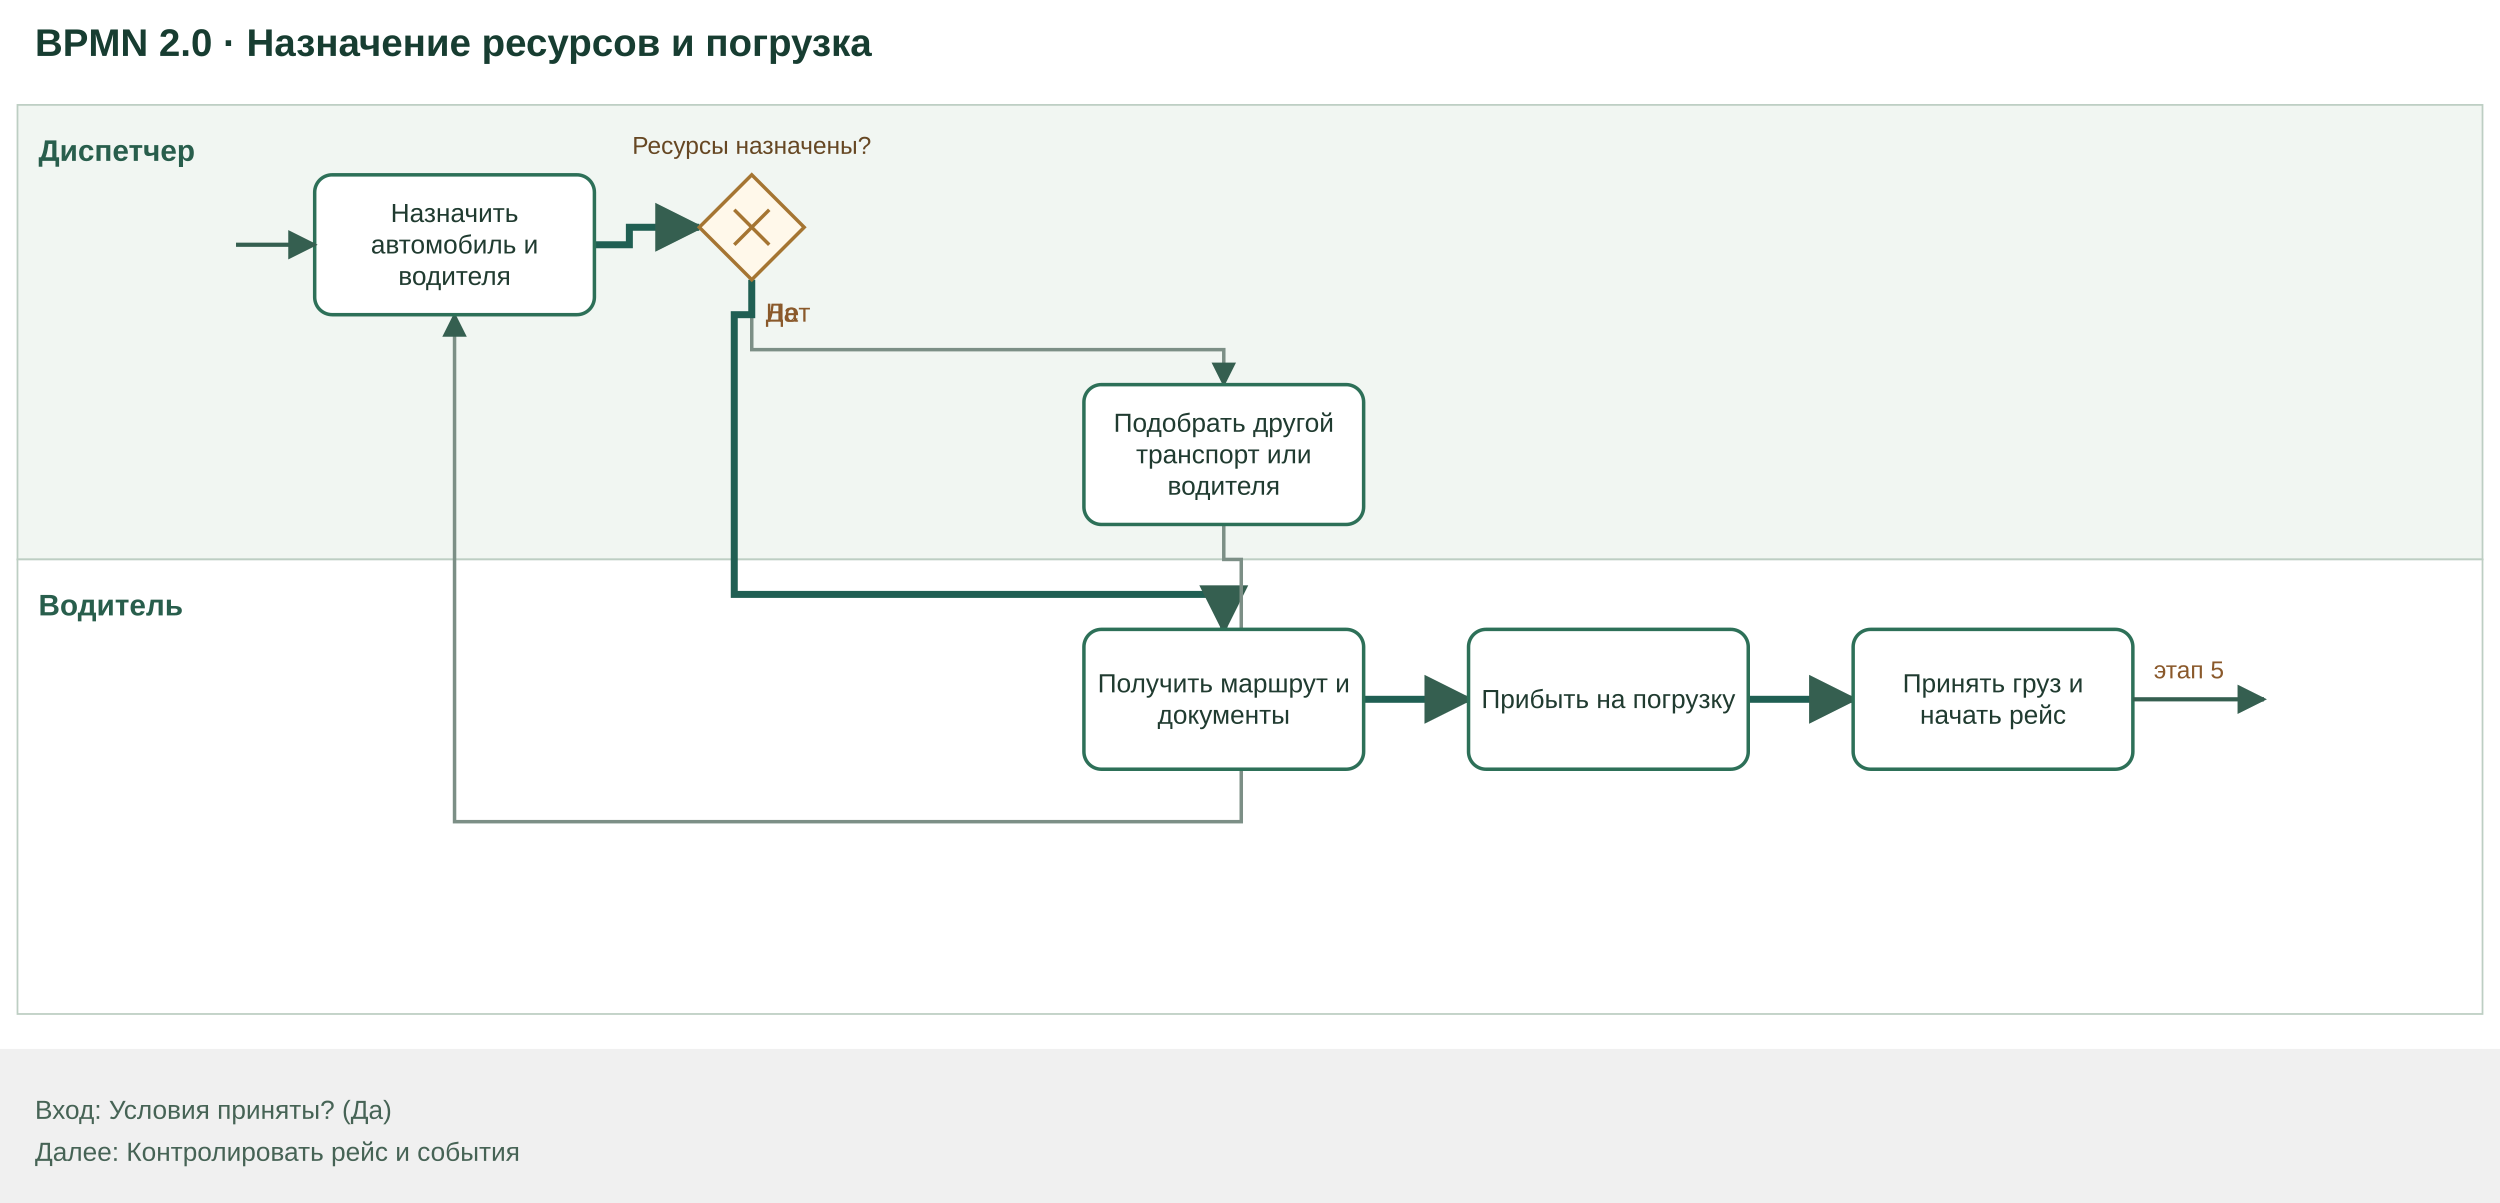
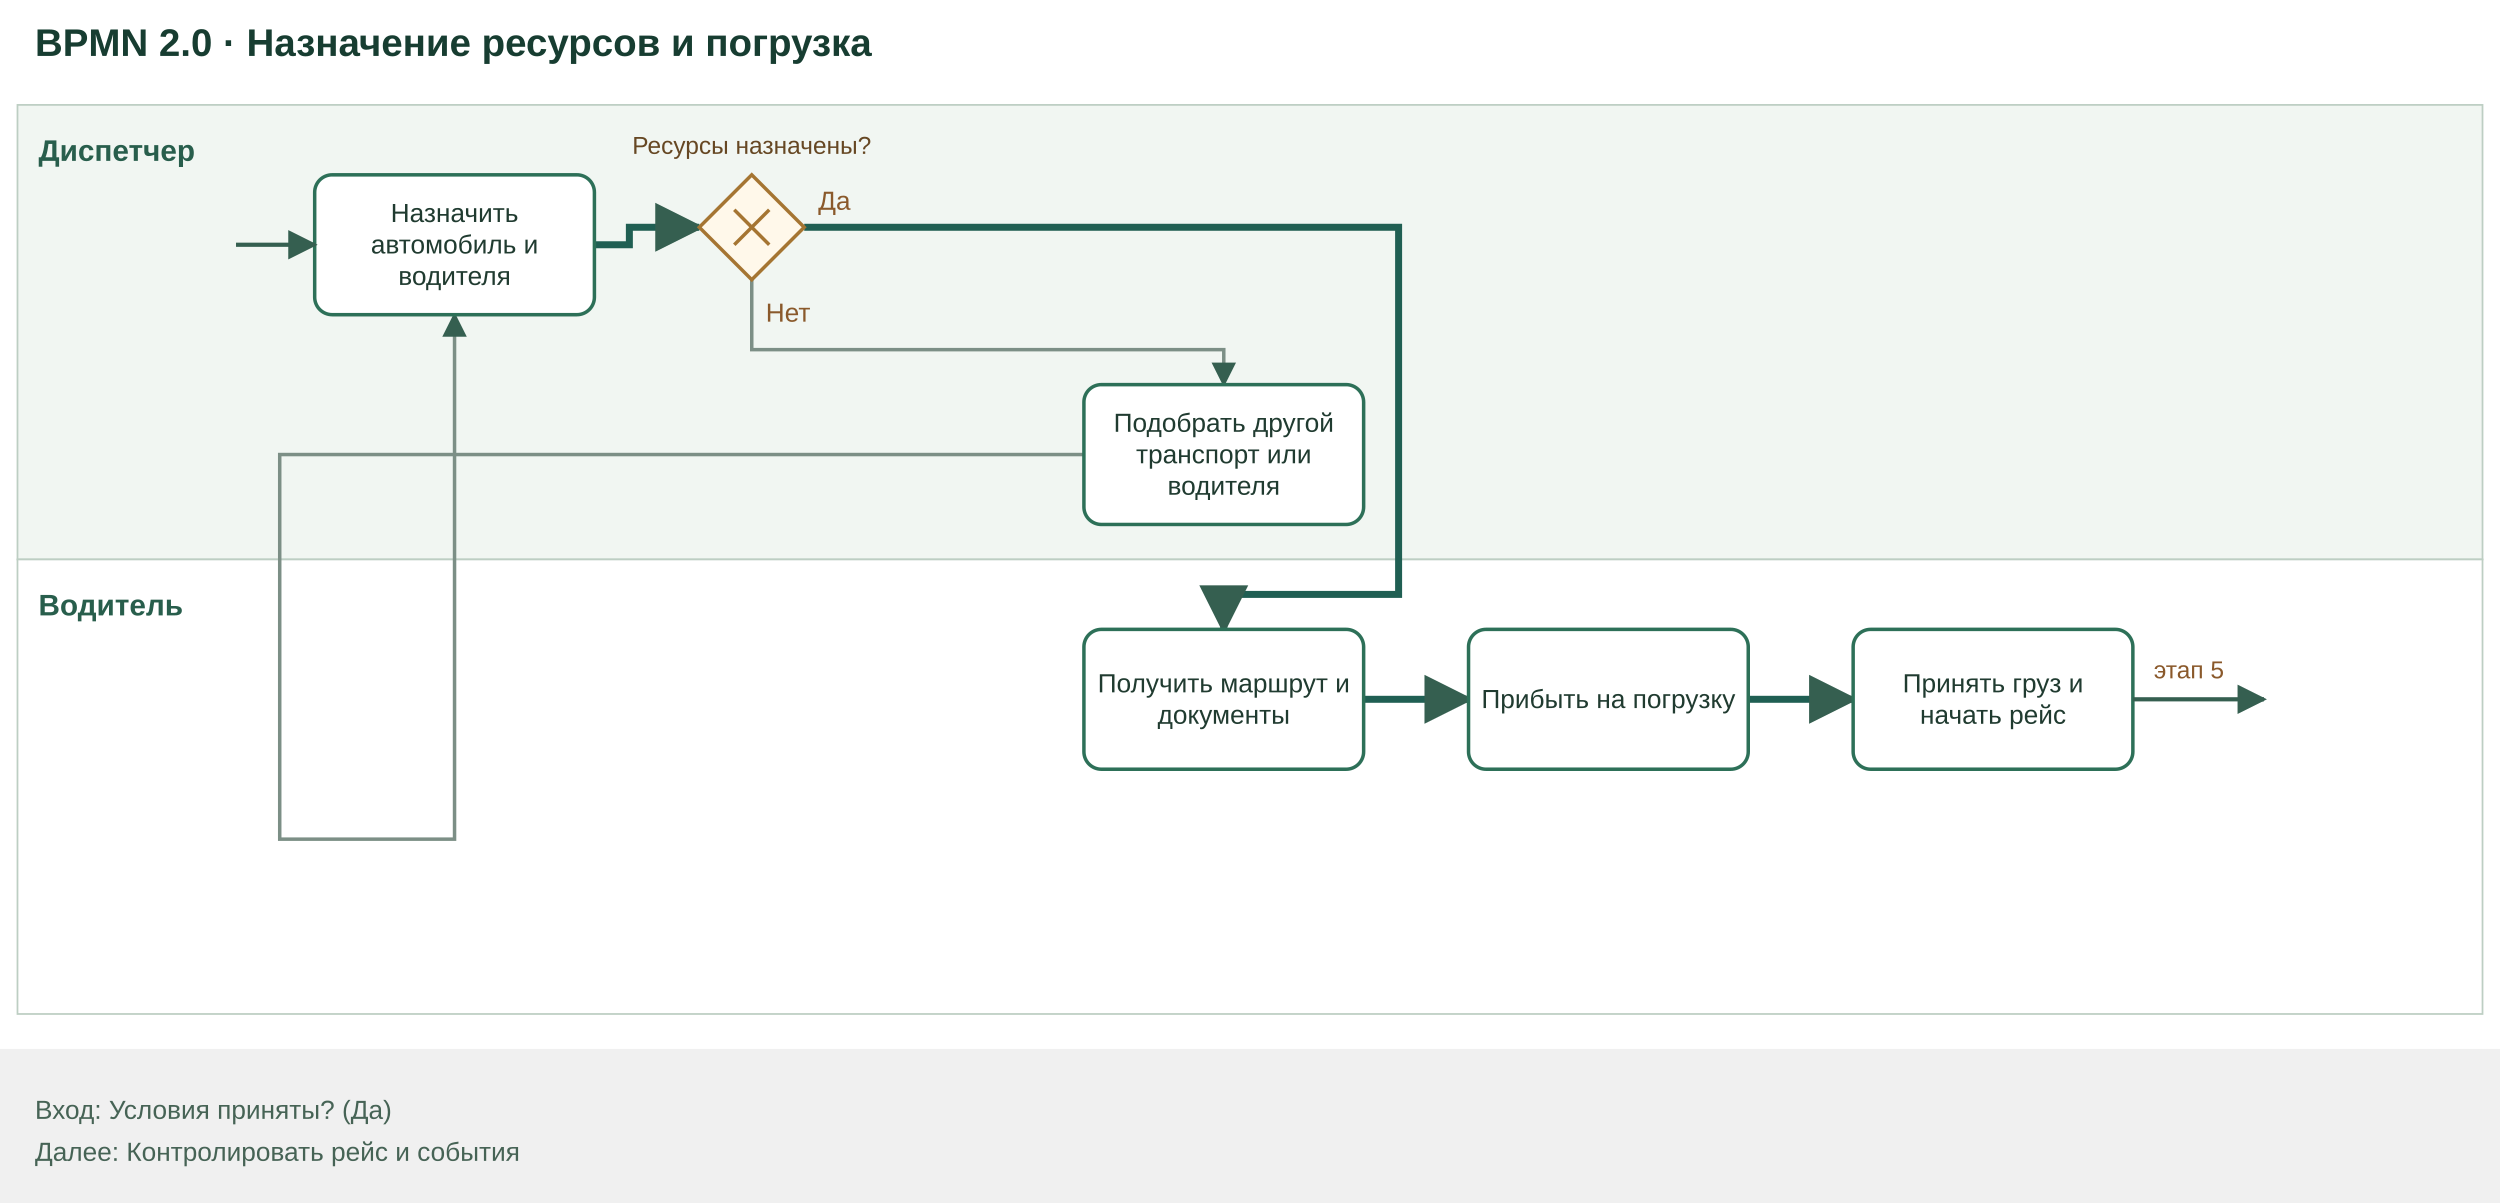
<svg xmlns="http://www.w3.org/2000/svg" width="1430" height="688" viewBox="0 0 1430 688" role="img" aria-label="Назначение ресурсов и погрузка">
  <defs>
    <marker id="arrow" viewBox="0 0 10 10" refX="9" refY="5" markerWidth="7" markerHeight="7" orient="auto">
      <path d="M0 0L10 5L0 10Z" fill="#355f50" />
    </marker>
  </defs>
  <rect width="1430" height="600" fill="white" />
  <text x="20" y="32" font-family="Arial" font-size="22" font-weight="bold" fill="#173d31">BPMN 2.0 · Назначение ресурсов и погрузка</text>
  <rect x="10" y="60" width="1410" height="260" fill="#f1f6f2" stroke="#bdcec3" />
  <text x="22" y="92" font-family="Arial" font-size="17" font-weight="bold" fill="#285e4c">Диспетчер</text>
  <rect x="10" y="320" width="1410" height="260" fill="white" stroke="#bdcec3" />
  <text x="22" y="352" font-family="Arial" font-size="17" font-weight="bold" fill="#285e4c">Водитель</text>
  <polyline points="340,140 360,140 360,130 400,130" fill="none" stroke="#205f53" stroke-width="4" marker-end="url(#arrow)" />
  <polyline points="780,400 840,400" fill="none" stroke="#205f53" stroke-width="4" marker-end="url(#arrow)" />
  <polyline points="1000,400 1060,400" fill="none" stroke="#205f53" stroke-width="4" marker-end="url(#arrow)" />
  <polyline points="430,160 430,200 700,200 700,220" fill="none" stroke="#7c8f86" stroke-width="2" marker-end="url(#arrow)" />
  <text x="438" y="184" font-family="Arial" font-size="15" fill="#8a592b">Нет</text>
-   <polyline points="430,160 430,180 420,180 420,340 700,340 700,360" fill="none" stroke="#205f53" stroke-width="4" marker-end="url(#arrow)" />
-   <text x="438" y="184" font-family="Arial" font-size="15" fill="#8a592b">Да</text>
-   <polyline points="700,300 700,320 710,320 710,470 260,470 260,180" fill="none" stroke="#7c8f86" stroke-width="2" marker-end="url(#arrow)" />
+   <polyline points="460,130 800,130 800,340 700,340 700,360" fill="none" stroke="#205f53" stroke-width="4" marker-end="url(#arrow)" />
+   <text x="468" y="120" font-family="Arial" font-size="15" fill="#8a592b">Да</text>
+   <polyline points="620,260 160,260 160,480 260,480 260,180" fill="none" stroke="#7c8f86" stroke-width="2" marker-end="url(#arrow)" />
  <rect x="180" y="100" width="160" height="80" rx="10" fill="white" stroke="#2d7058" stroke-width="2" />
  <text x="260.0" y="127.0" text-anchor="middle" font-family="Arial" font-size="15" fill="#203b30">Назначить</text>
  <text x="260.0" y="145.0" text-anchor="middle" font-family="Arial" font-size="15" fill="#203b30">автомобиль и</text>
  <text x="260.0" y="163.0" text-anchor="middle" font-family="Arial" font-size="15" fill="#203b30">водителя</text>
  <path d="M430 100l30 30-30 30-30-30Z" fill="#fff8ea" stroke="#a57532" stroke-width="2" />
  <path d="M420 120l20 20m0-20-20 20" stroke="#a57532" stroke-width="2" />
  <text x="430" y="88" text-anchor="middle" font-family="Arial" font-size="14" fill="#664723">Ресурсы назначены?</text>
  <rect x="620" y="220" width="160" height="80" rx="10" fill="white" stroke="#2d7058" stroke-width="2" />
  <text x="700.0" y="247.0" text-anchor="middle" font-family="Arial" font-size="15" fill="#203b30">Подобрать другой</text>
  <text x="700.0" y="265.0" text-anchor="middle" font-family="Arial" font-size="15" fill="#203b30">транспорт или</text>
  <text x="700.0" y="283.0" text-anchor="middle" font-family="Arial" font-size="15" fill="#203b30">водителя</text>
  <rect x="620" y="360" width="160" height="80" rx="10" fill="white" stroke="#2d7058" stroke-width="2" />
  <text x="700.0" y="396.0" text-anchor="middle" font-family="Arial" font-size="15" fill="#203b30">Получить маршрут и</text>
  <text x="700.0" y="414.0" text-anchor="middle" font-family="Arial" font-size="15" fill="#203b30">документы</text>
  <rect x="840" y="360" width="160" height="80" rx="10" fill="white" stroke="#2d7058" stroke-width="2" />
  <text x="920.0" y="405.0" text-anchor="middle" font-family="Arial" font-size="15" fill="#203b30">Прибыть на погрузку</text>
  <rect x="1060" y="360" width="160" height="80" rx="10" fill="white" stroke="#2d7058" stroke-width="2" />
  <text x="1140.0" y="396.0" text-anchor="middle" font-family="Arial" font-size="15" fill="#203b30">Принять груз и</text>
  <text x="1140.0" y="414.0" text-anchor="middle" font-family="Arial" font-size="15" fill="#203b30">начать рейс</text>
-   <path d="M1220 400h75" fill="none" stroke="#355f50" stroke-width="2.4" marker-end="url(#arrow)" />
+   <path d="M1220 400l75 0" fill="none" stroke="#355f50" stroke-width="2.4" marker-end="url(#arrow)" />
  <text x="1232" y="388" font-family="Arial" font-size="14" fill="#8a592b">этап 5</text>
  <path d="M135 140h45" fill="none" stroke="#355f50" stroke-width="2.4" marker-end="url(#arrow)" />
  <text x="20" y="640" font-family="Arial" font-size="15" fill="#466355">Вход: Условия приняты? (Да)</text>
  <text x="20" y="664" font-family="Arial" font-size="15" fill="#466355">Далее: Контролировать рейс и события</text>
</svg>
